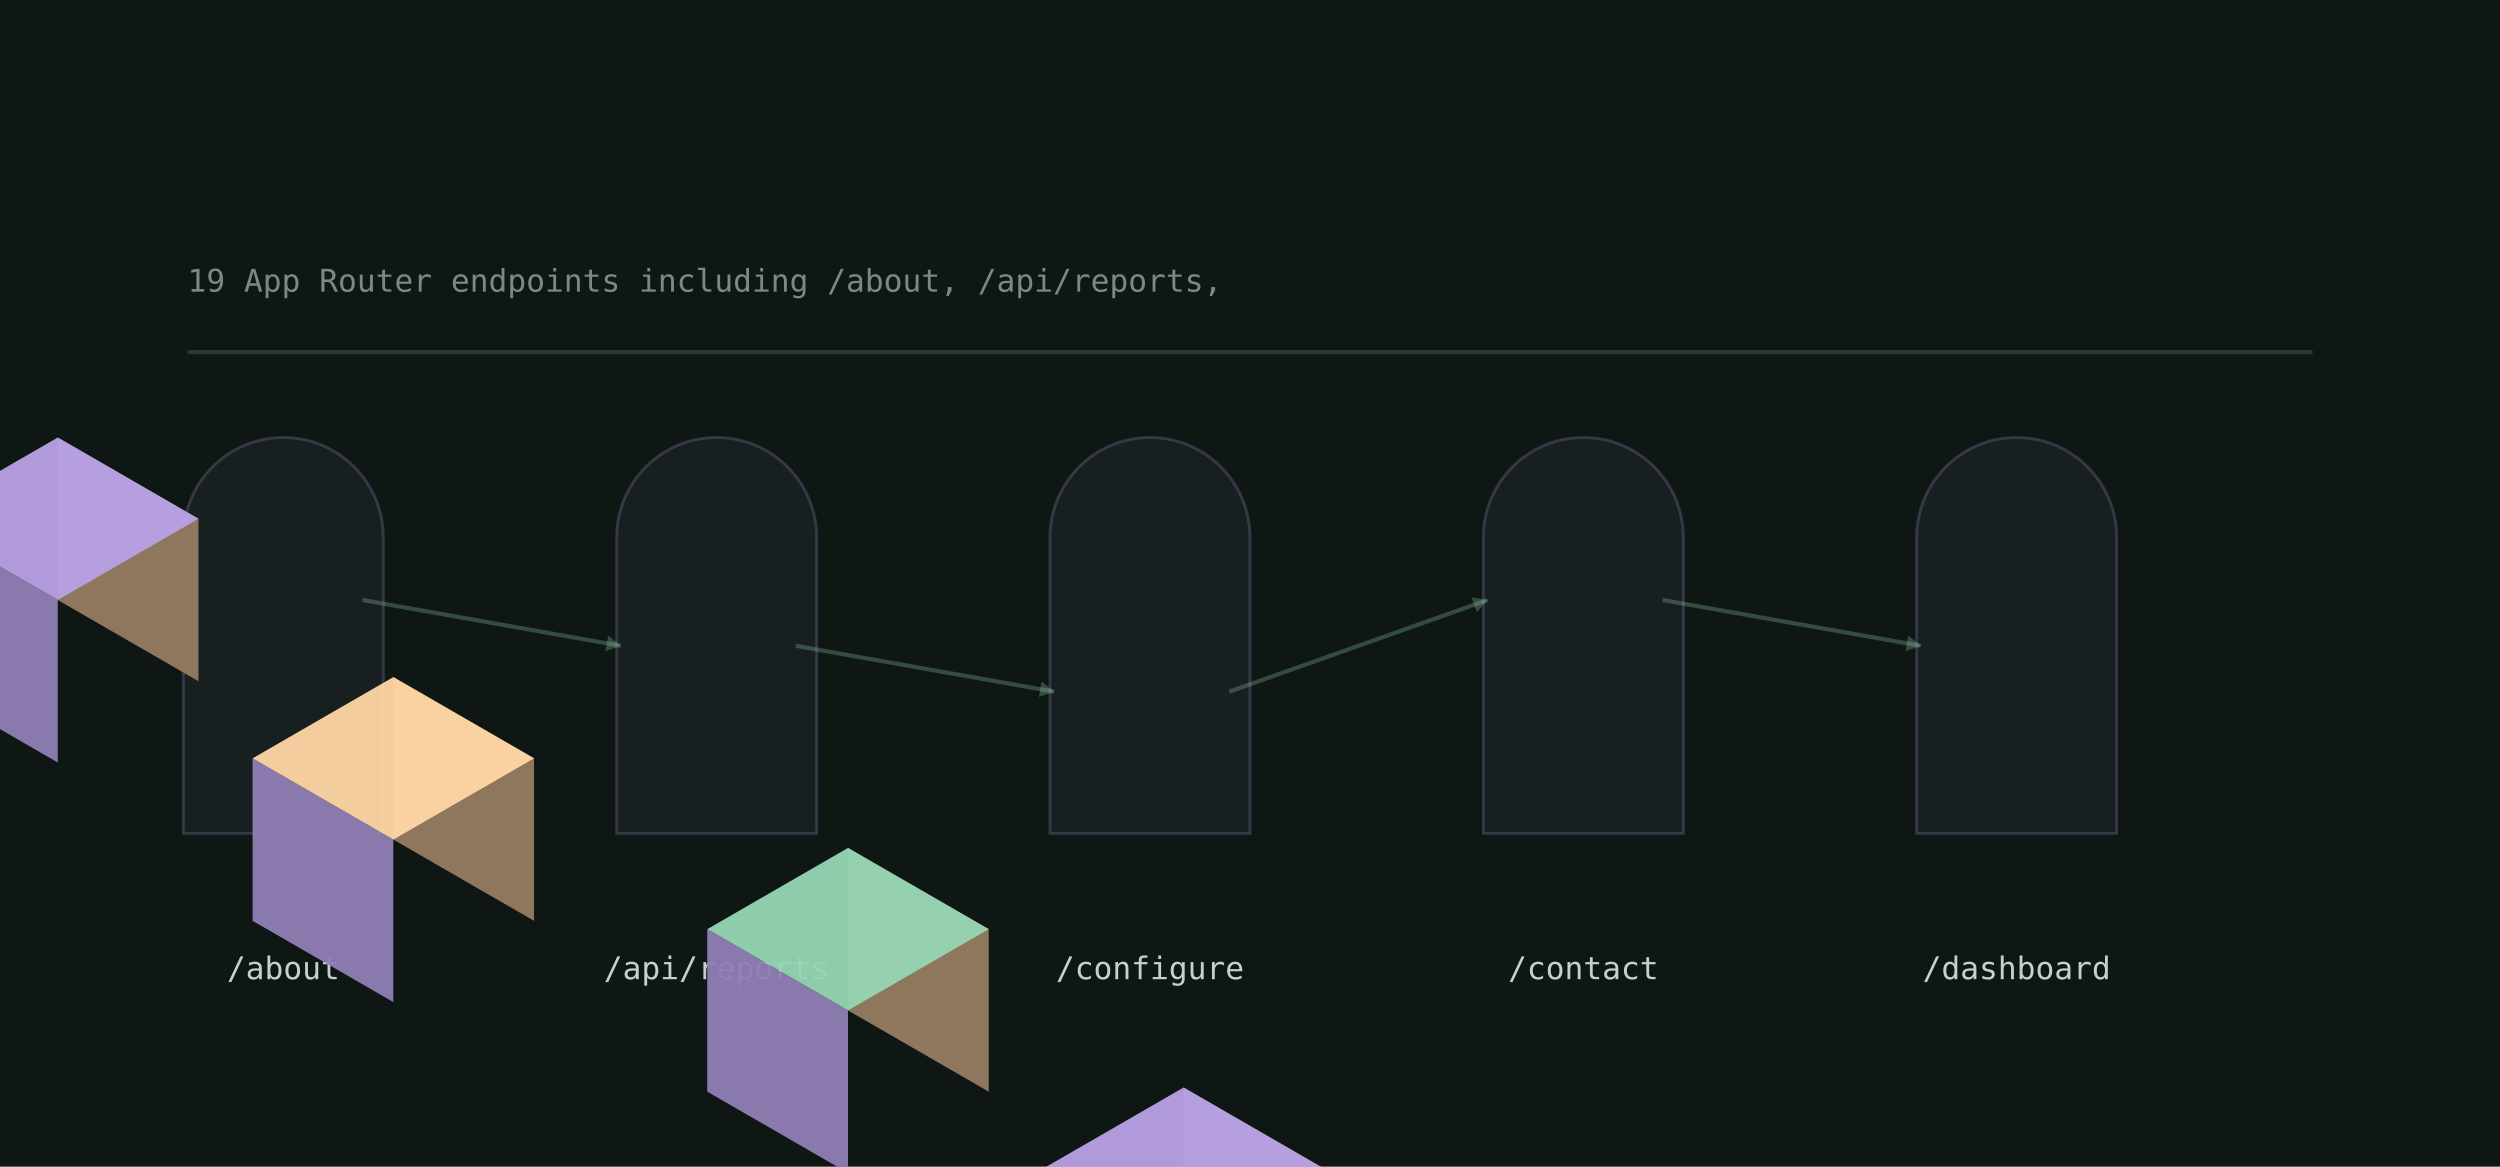
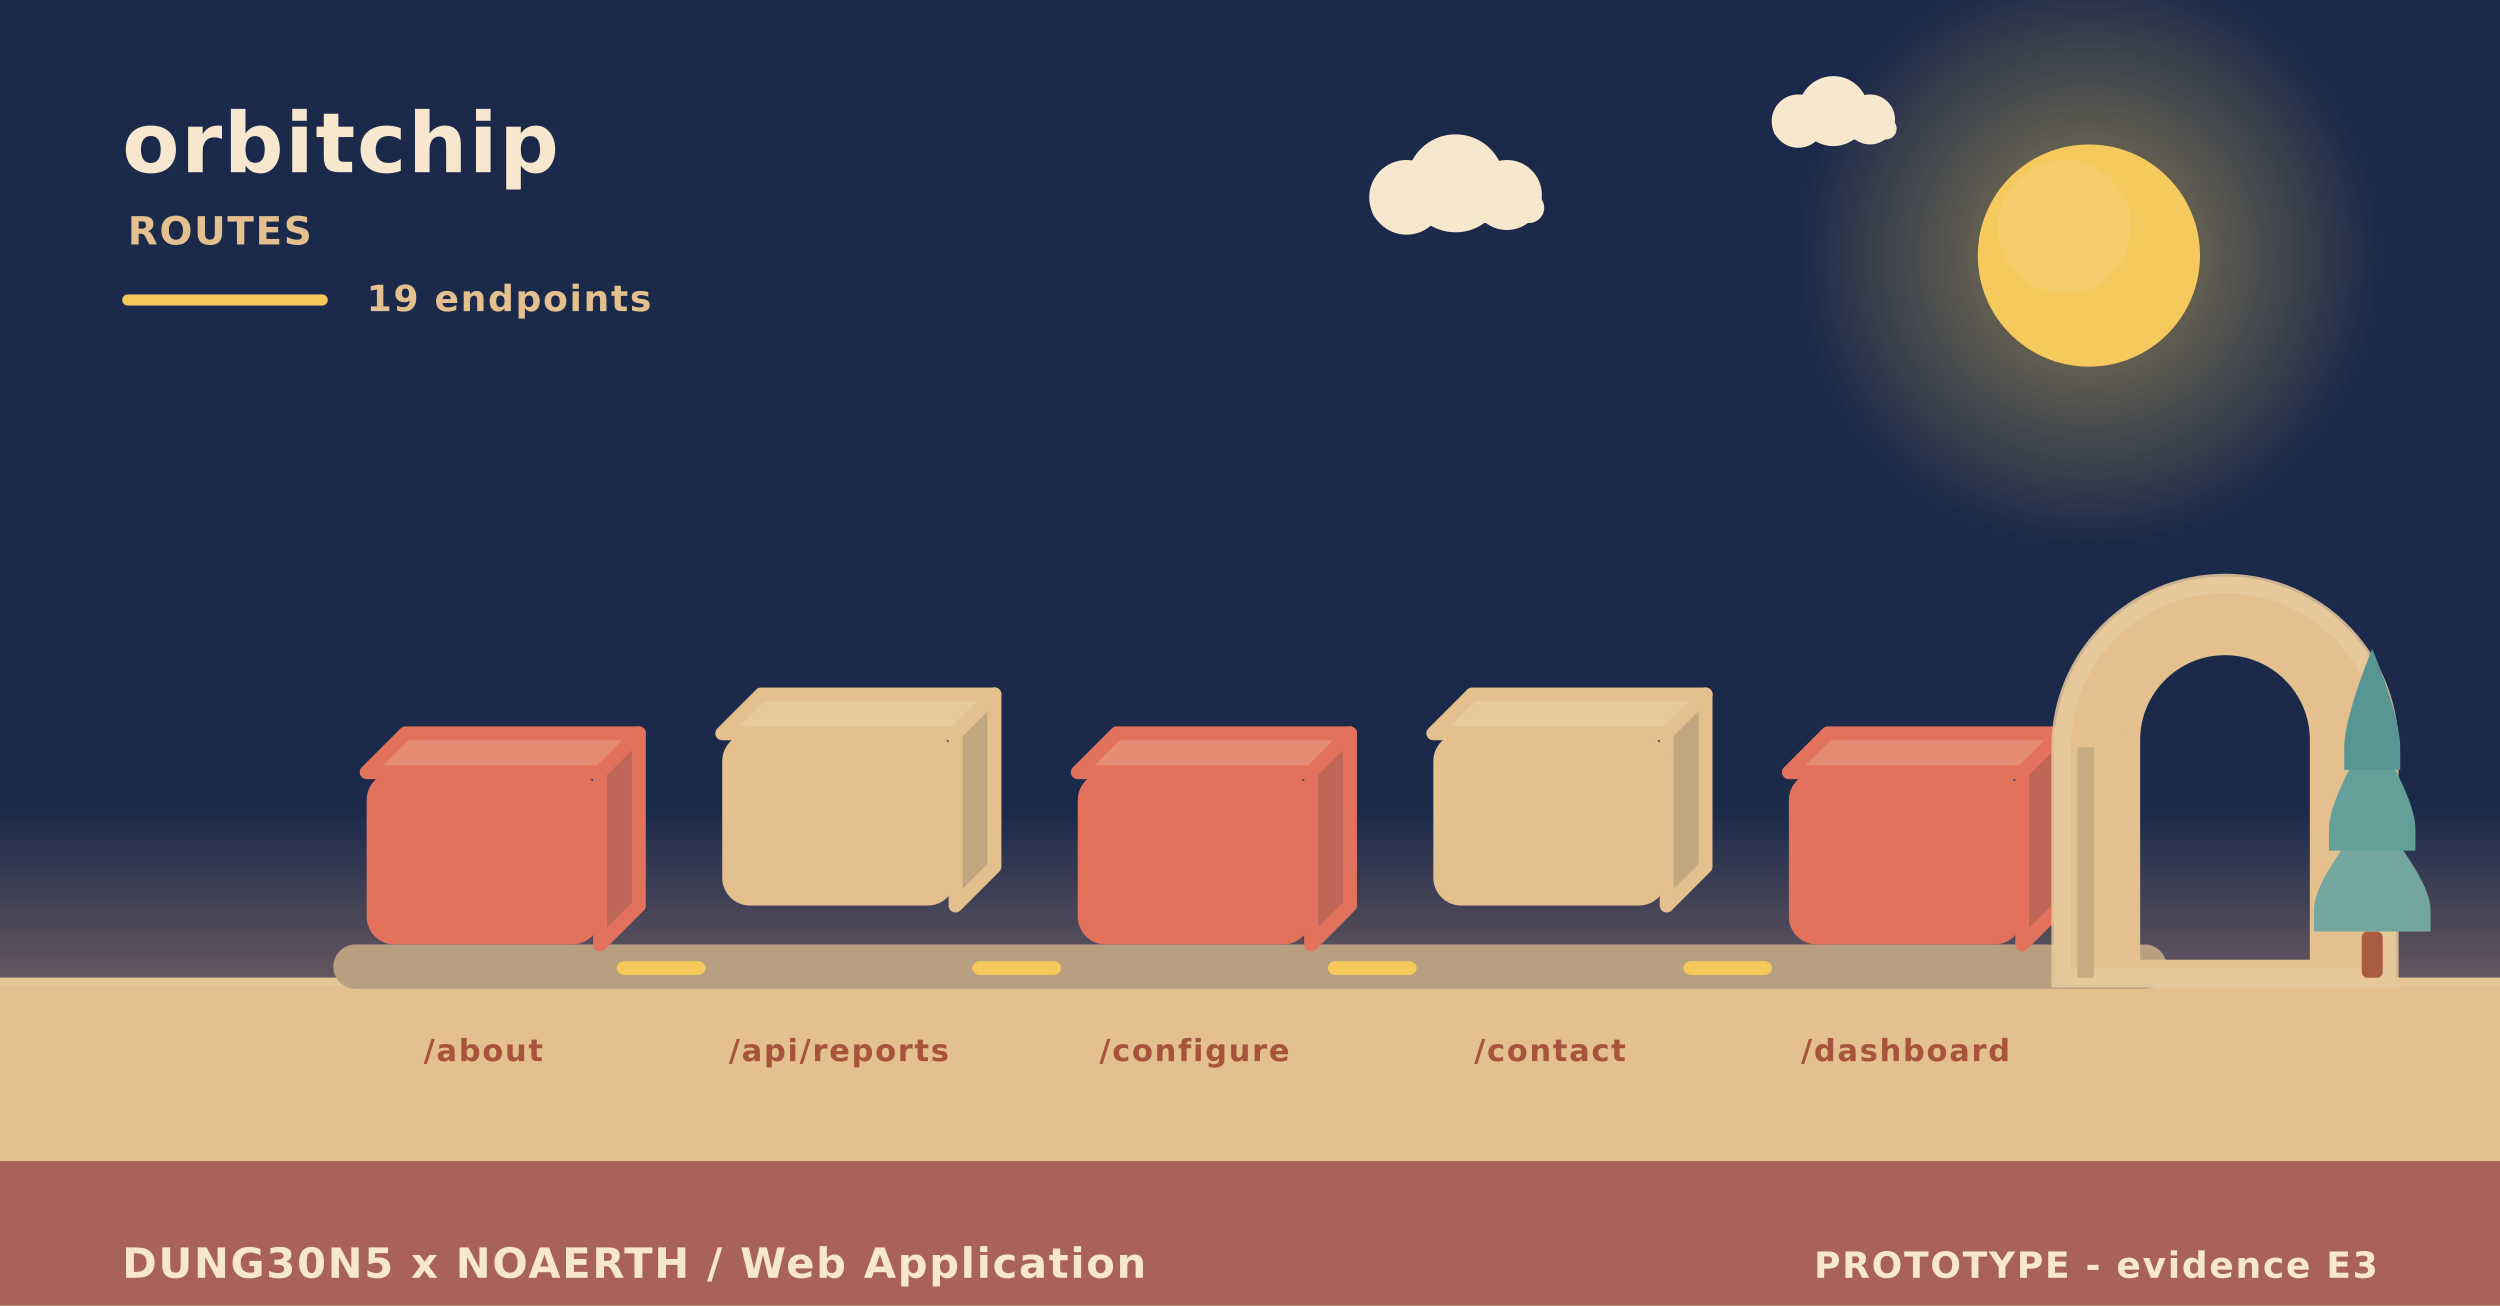
- <svg xmlns="http://www.w3.org/2000/svg" viewBox="0 0 1200 560" width="1200" height="560" role="img" aria-label="orbitchip data flow">
-   <rect width="1200" height="560" fill="#0f1714" />
-   <defs>
-     <linearGradient id="gf" x1="0" y1="0" x2="1" y2="1">
-       <stop offset="0%" stop-color="#95d5b2" />
-       <stop offset="100%" stop-color="#b8a1e6" />
-     </linearGradient>
-   </defs>
-   <path d="M88.00,400.00 L88.00,258.00 A48.00,48.00 0 0 1 184.00,258.00 L184.00,400.00 Z" fill="rgba(184,161,230,0.100)" opacity="0.55" stroke="rgba(184,161,230,0.400)" stroke-width="1.4" />
-   <polygon points="-133.37,173.00 -65.82,212.00 -65.82,134.00 -133.37,95.00" fill="#947c60" opacity="0.95" />
-   <polygon points="-200.92,212.00 -133.37,251.00 -133.37,173.00 -200.92,134.00" fill="#907eb3" opacity="0.95" />
-   <polygon points="-133.37,95.00 -65.82,134.00 -133.37,173.00 -200.92,134.00" fill="#95d5b2" opacity="0.95" />
-   <text x="136" y="470" font-family="ui-monospace,Menlo,monospace" font-size="15" fill="rgba(240,248,244,0.820)" text-anchor="middle">/about</text>
-   <path d="M296.00,400.00 L296.00,258.00 A48.00,48.00 0 0 1 392.00,258.00 L392.00,400.00 Z" fill="rgba(184,161,230,0.100)" opacity="0.55" stroke="rgba(184,161,230,0.400)" stroke-width="1.4" />
-   <polygon points="27.71,288.00 95.26,327.00 95.26,249.00 27.71,210.00" fill="#947c60" opacity="0.95" />
-   <polygon points="-39.84,327.00 27.71,366.00 27.71,288.00 -39.84,249.00" fill="#907eb3" opacity="0.95" />
-   <polygon points="27.71,210.00 95.26,249.00 27.71,288.00 -39.84,249.00" fill="#b8a1e6" opacity="0.95" />
-   <text x="344" y="470" font-family="ui-monospace,Menlo,monospace" font-size="15" fill="rgba(240,248,244,0.820)" text-anchor="middle">/api/reports</text>
-   <line x1="174.00" y1="288.00" x2="298.00" y2="310.00" stroke="rgba(149,213,178,0.500)" stroke-width="2.00" opacity="0.55" />
-   <polygon points="298.00,310.00 291.97,305.07 290.64,312.55" fill="rgba(149,213,178,0.500)" opacity="0.55" />
-   <path d="M504.00,400.00 L504.00,258.00 A48.00,48.00 0 0 1 600.00,258.00 L600.00,400.00 Z" fill="rgba(184,161,230,0.100)" opacity="0.55" stroke="rgba(184,161,230,0.400)" stroke-width="1.4" />
-   <polygon points="188.79,403.00 256.34,442.00 256.34,364.00 188.79,325.00" fill="#947c60" opacity="0.95" />
-   <polygon points="121.24,442.00 188.79,481.00 188.79,403.00 121.24,364.00" fill="#907eb3" opacity="0.95" />
-   <polygon points="188.79,325.00 256.34,364.00 188.79,403.00 121.24,364.00" fill="#ffd6a5" opacity="0.95" />
-   <text x="552" y="470" font-family="ui-monospace,Menlo,monospace" font-size="15" fill="rgba(240,248,244,0.820)" text-anchor="middle">/configure</text>
-   <line x1="382.00" y1="310.00" x2="506.00" y2="332.00" stroke="rgba(149,213,178,0.500)" stroke-width="2.00" opacity="0.55" />
-   <polygon points="506.00,332.00 499.97,327.07 498.64,334.55" fill="rgba(149,213,178,0.500)" opacity="0.55" />
-   <path d="M712.00,400.00 L712.00,258.00 A48.00,48.00 0 0 1 808.00,258.00 L808.00,400.00 Z" fill="rgba(184,161,230,0.100)" opacity="0.55" stroke="rgba(184,161,230,0.400)" stroke-width="1.4" />
-   <polygon points="407.03,485.00 474.58,524.00 474.58,446.00 407.03,407.00" fill="#947c60" opacity="0.95" />
-   <polygon points="339.48,524.00 407.03,563.00 407.03,485.00 339.48,446.00" fill="#907eb3" opacity="0.95" />
-   <polygon points="407.03,407.00 474.58,446.00 407.03,485.00 339.48,446.00" fill="#95d5b2" opacity="0.95" />
-   <text x="760" y="470" font-family="ui-monospace,Menlo,monospace" font-size="15" fill="rgba(240,248,244,0.820)" text-anchor="middle">/contact</text>
-   <line x1="590.00" y1="332.00" x2="714.00" y2="288.00" stroke="rgba(149,213,178,0.500)" stroke-width="2.00" opacity="0.55" />
-   <polygon points="714.00,288.00 706.32,286.69 708.86,293.86" fill="rgba(149,213,178,0.500)" opacity="0.55" />
-   <path d="M920.00,400.00 L920.00,258.00 A48.00,48.00 0 0 1 1016.00,258.00 L1016.00,400.00 Z" fill="rgba(184,161,230,0.100)" opacity="0.55" stroke="rgba(184,161,230,0.400)" stroke-width="1.4" />
-   <polygon points="568.11,600.00 635.66,639.00 635.66,561.00 568.11,522.00" fill="#947c60" opacity="0.95" />
-   <polygon points="500.56,639.00 568.11,678.00 568.11,600.00 500.56,561.00" fill="#907eb3" opacity="0.95" />
-   <polygon points="568.11,522.00 635.66,561.00 568.11,600.00 500.56,561.00" fill="#b8a1e6" opacity="0.95" />
-   <text x="968" y="470" font-family="ui-monospace,Menlo,monospace" font-size="15" fill="rgba(240,248,244,0.820)" text-anchor="middle">/dashboard</text>
-   <line x1="798.00" y1="288.00" x2="922.00" y2="310.00" stroke="rgba(149,213,178,0.500)" stroke-width="2.00" opacity="0.55" />
-   <polygon points="922.00,310.00 915.97,305.07 914.64,312.55" fill="rgba(149,213,178,0.500)" opacity="0.55" />
-   <rect x="90.00" y="168.00" width="1020.00" height="2.00" rx="0.00" fill="rgba(240,248,244,0.140)" opacity="1.00" />
-   <text x="90" y="140" font-family="ui-monospace,Menlo,monospace" font-size="15" fill="rgba(240,248,244,0.500)">19 App Router endpoints including /about, /api/reports, </text>
+ <svg xmlns="http://www.w3.org/2000/svg" width="900" height="470" viewBox="0 0 900 470" role="img" aria-label="orbitchip - how data moves">
+   <linearGradient id="skyd" x1="0" y1="0" x2="0" y2="1">
+     <stop offset="0" stop-color="#1b2a4a" />
+     <stop offset="0.62" stop-color="#1b2a4a" />
+     <stop offset="1" stop-color="#f3ad8a" />
+   </linearGradient>
+   <rect width="900" height="470" fill="url(#skyd)" />
+   <radialGradient id="sund">
+     <stop offset="0.35" stop-color="#f5c95c" stop-opacity="0.34" />
+     <stop offset="1" stop-color="#f5c95c" stop-opacity="0" />
+   </radialGradient>
+   <circle cx="752" cy="92" r="104" fill="url(#sund)" />
+   <circle cx="752" cy="92" r="40" fill="#f5c95c" />
+   <circle cx="743.2" cy="81.6" r="24" fill="#f5d27e" opacity="0.5" />
+   <g>
+     <circle cx="524" cy="66" r="17.64" fill="#f6e7ce" />
+     <circle cx="506.36" cy="71.04" r="13.44" fill="#f6e7ce" />
+     <circle cx="542.48" cy="70.2" r="12.6" fill="#f6e7ce" />
+     <rect x="493.76" y="69.36" width="62.16" height="10.92" rx="5.46" fill="#f6e7ce" />
+   </g>
+   <g>
+     <circle cx="660" cy="40" r="12.6" fill="#f6e7ce" />
+     <circle cx="647.4" cy="43.6" r="9.6" fill="#f6e7ce" />
+     <circle cx="673.2" cy="43" r="9" fill="#f6e7ce" />
+     <rect x="638.4" y="42.4" width="44.4" height="7.8" rx="3.9" fill="#f6e7ce" />
+   </g>
+   <rect x="0" y="352" width="900" height="118" fill="#e3c08d" />
+   <rect x="0" y="352" width="900" height="3" fill="#e6c596" />
+   <text x="44" y="62" font-family="Verdana,DejaVu Sans,sans-serif" font-size="30" font-weight="700" letter-spacing="0.6" fill="#f6e7ce" text-anchor="start">orbitchip</text>
+   <text x="46" y="88" font-family="Verdana,DejaVu Sans,sans-serif" font-size="14" font-weight="700" letter-spacing="0.6" fill="#e3c08d" text-anchor="start">ROUTES</text>
+   <rect x="44" y="106" width="74" height="4" rx="2" fill="#f5c95c" />
+   <text x="132" y="112" font-family="Verdana,DejaVu Sans,sans-serif" font-size="13" font-weight="700" letter-spacing="0.6" fill="#e3c08d" text-anchor="start">19 endpoints</text>
+   <rect x="120" y="340" width="660" height="16" rx="8" fill="#b79f80" />
+   <path d="M132,278 L216,278 L230,264 L146,264 Z" fill="#e68c74" stroke="#e2725b" stroke-width="5" stroke-linejoin="round" />
+   <path d="M216,278 L230,264 L230,326 L216,340 Z" fill="#c06658" stroke="#e2725b" stroke-width="5" stroke-linejoin="round" />
+   <rect x="132" y="278" width="84" height="62" rx="10" fill="#e2725b" />
+   <text x="174" y="382" font-family="Verdana,DejaVu Sans,sans-serif" font-size="11" font-weight="700" letter-spacing="0.6" fill="#a8543c" text-anchor="middle">/about</text>
+   <path d="M260,264 L344,264 L358,250 L274,250 Z" fill="#e7c99b" stroke="#e3c08d" stroke-width="5" stroke-linejoin="round" />
+   <path d="M344,264 L358,250 L358,312 L344,326 Z" fill="#c1a682" stroke="#e3c08d" stroke-width="5" stroke-linejoin="round" />
+   <rect x="260" y="264" width="84" height="62" rx="10" fill="#e3c08d" />
+   <text x="302" y="382" font-family="Verdana,DejaVu Sans,sans-serif" font-size="11" font-weight="700" letter-spacing="0.6" fill="#a8543c" text-anchor="middle">/api/reports</text>
+   <rect x="222" y="346" width="32" height="5" rx="3" fill="#f5c95c" />
+   <path d="M388,278 L472,278 L486,264 L402,264 Z" fill="#e68c74" stroke="#e2725b" stroke-width="5" stroke-linejoin="round" />
+   <path d="M472,278 L486,264 L486,326 L472,340 Z" fill="#c06658" stroke="#e2725b" stroke-width="5" stroke-linejoin="round" />
+   <rect x="388" y="278" width="84" height="62" rx="10" fill="#e2725b" />
+   <text x="430" y="382" font-family="Verdana,DejaVu Sans,sans-serif" font-size="11" font-weight="700" letter-spacing="0.6" fill="#a8543c" text-anchor="middle">/configure</text>
+   <rect x="350" y="346" width="32" height="5" rx="3" fill="#f5c95c" />
+   <path d="M516,264 L600,264 L614,250 L530,250 Z" fill="#e7c99b" stroke="#e3c08d" stroke-width="5" stroke-linejoin="round" />
+   <path d="M600,264 L614,250 L614,312 L600,326 Z" fill="#c1a682" stroke="#e3c08d" stroke-width="5" stroke-linejoin="round" />
+   <rect x="516" y="264" width="84" height="62" rx="10" fill="#e3c08d" />
+   <text x="558" y="382" font-family="Verdana,DejaVu Sans,sans-serif" font-size="11" font-weight="700" letter-spacing="0.6" fill="#a8543c" text-anchor="middle">/contact</text>
+   <rect x="478" y="346" width="32" height="5" rx="3" fill="#f5c95c" />
+   <path d="M644,278 L728,278 L742,264 L658,264 Z" fill="#e68c74" stroke="#e2725b" stroke-width="5" stroke-linejoin="round" />
+   <path d="M728,278 L742,264 L742,326 L728,340 Z" fill="#c06658" stroke="#e2725b" stroke-width="5" stroke-linejoin="round" />
+   <rect x="644" y="278" width="84" height="62" rx="10" fill="#e2725b" />
+   <text x="686" y="382" font-family="Verdana,DejaVu Sans,sans-serif" font-size="11" font-weight="700" letter-spacing="0.6" fill="#a8543c" text-anchor="middle">/dashboard</text>
+   <rect x="606" y="346" width="32" height="5" rx="3" fill="#f5c95c" />
+   <path d="M742,352 L742,269.04 A59,59 0 0 1 860,269.04 L860,352 Z M767.96,348 L767.96,266.4 A33.04,33.04 0 0 1 834.04,266.4 L834.04,348 Z" fill="#e3c08d" fill-rule="evenodd" stroke="#e3c08d" stroke-width="5" stroke-linejoin="round" />
+   <path d="M742,352 L742,269.04 A59,59 0 0 1 860,269.04 L860,352 Z" fill="none" stroke="#e8c99d" stroke-width="7" stroke-linecap="round" opacity="0.85" />
+   <rect x="747.9" y="269.04" width="5.9" height="82.96" fill="#c7ab84" />
+   <rect x="850.22" y="335.36" width="7.56" height="16.64" rx="2.1" fill="#ac5b43" />
+   <path d="M854,291.68 Q833,317.01 833,327.5 Q833,335.36 833,335.36 L875,335.36 Q875,335.36 875,327.5 Q875,317.01 854,291.68 Z" fill="#74a6a0" />
+   <path d="M854,262.56 Q838.46,287.89 838.46,298.38 Q838.46,306.24 838.46,306.24 L869.54,306.24 Q869.54,306.24 869.54,298.38 Q869.54,287.89 854,262.56 Z" fill="#649f9a" />
+   <path d="M854,233.44 Q843.92,258.77 843.92,269.26 Q843.92,277.12 843.92,277.12 L864.08,277.12 Q864.08,277.12 864.08,269.26 Q864.08,258.77 854,233.44 Z" fill="#589694" />
+   <rect x="0" y="418" width="900" height="52" rx="0" fill="#a65c56" opacity="0.94" />
+   <text x="44" y="460" font-family="Verdana,DejaVu Sans,sans-serif" font-size="15" font-weight="700" letter-spacing="0.6" fill="#f6e7ce" text-anchor="start">DUNG30N5 x NOAERTH  /  Web Application</text>
+   <text x="856" y="460" font-family="Verdana,DejaVu Sans,sans-serif" font-size="13" font-weight="700" letter-spacing="0.6" fill="#f6e7ce" text-anchor="end">PROTOTYPE  -  evidence E3</text>
</svg>
